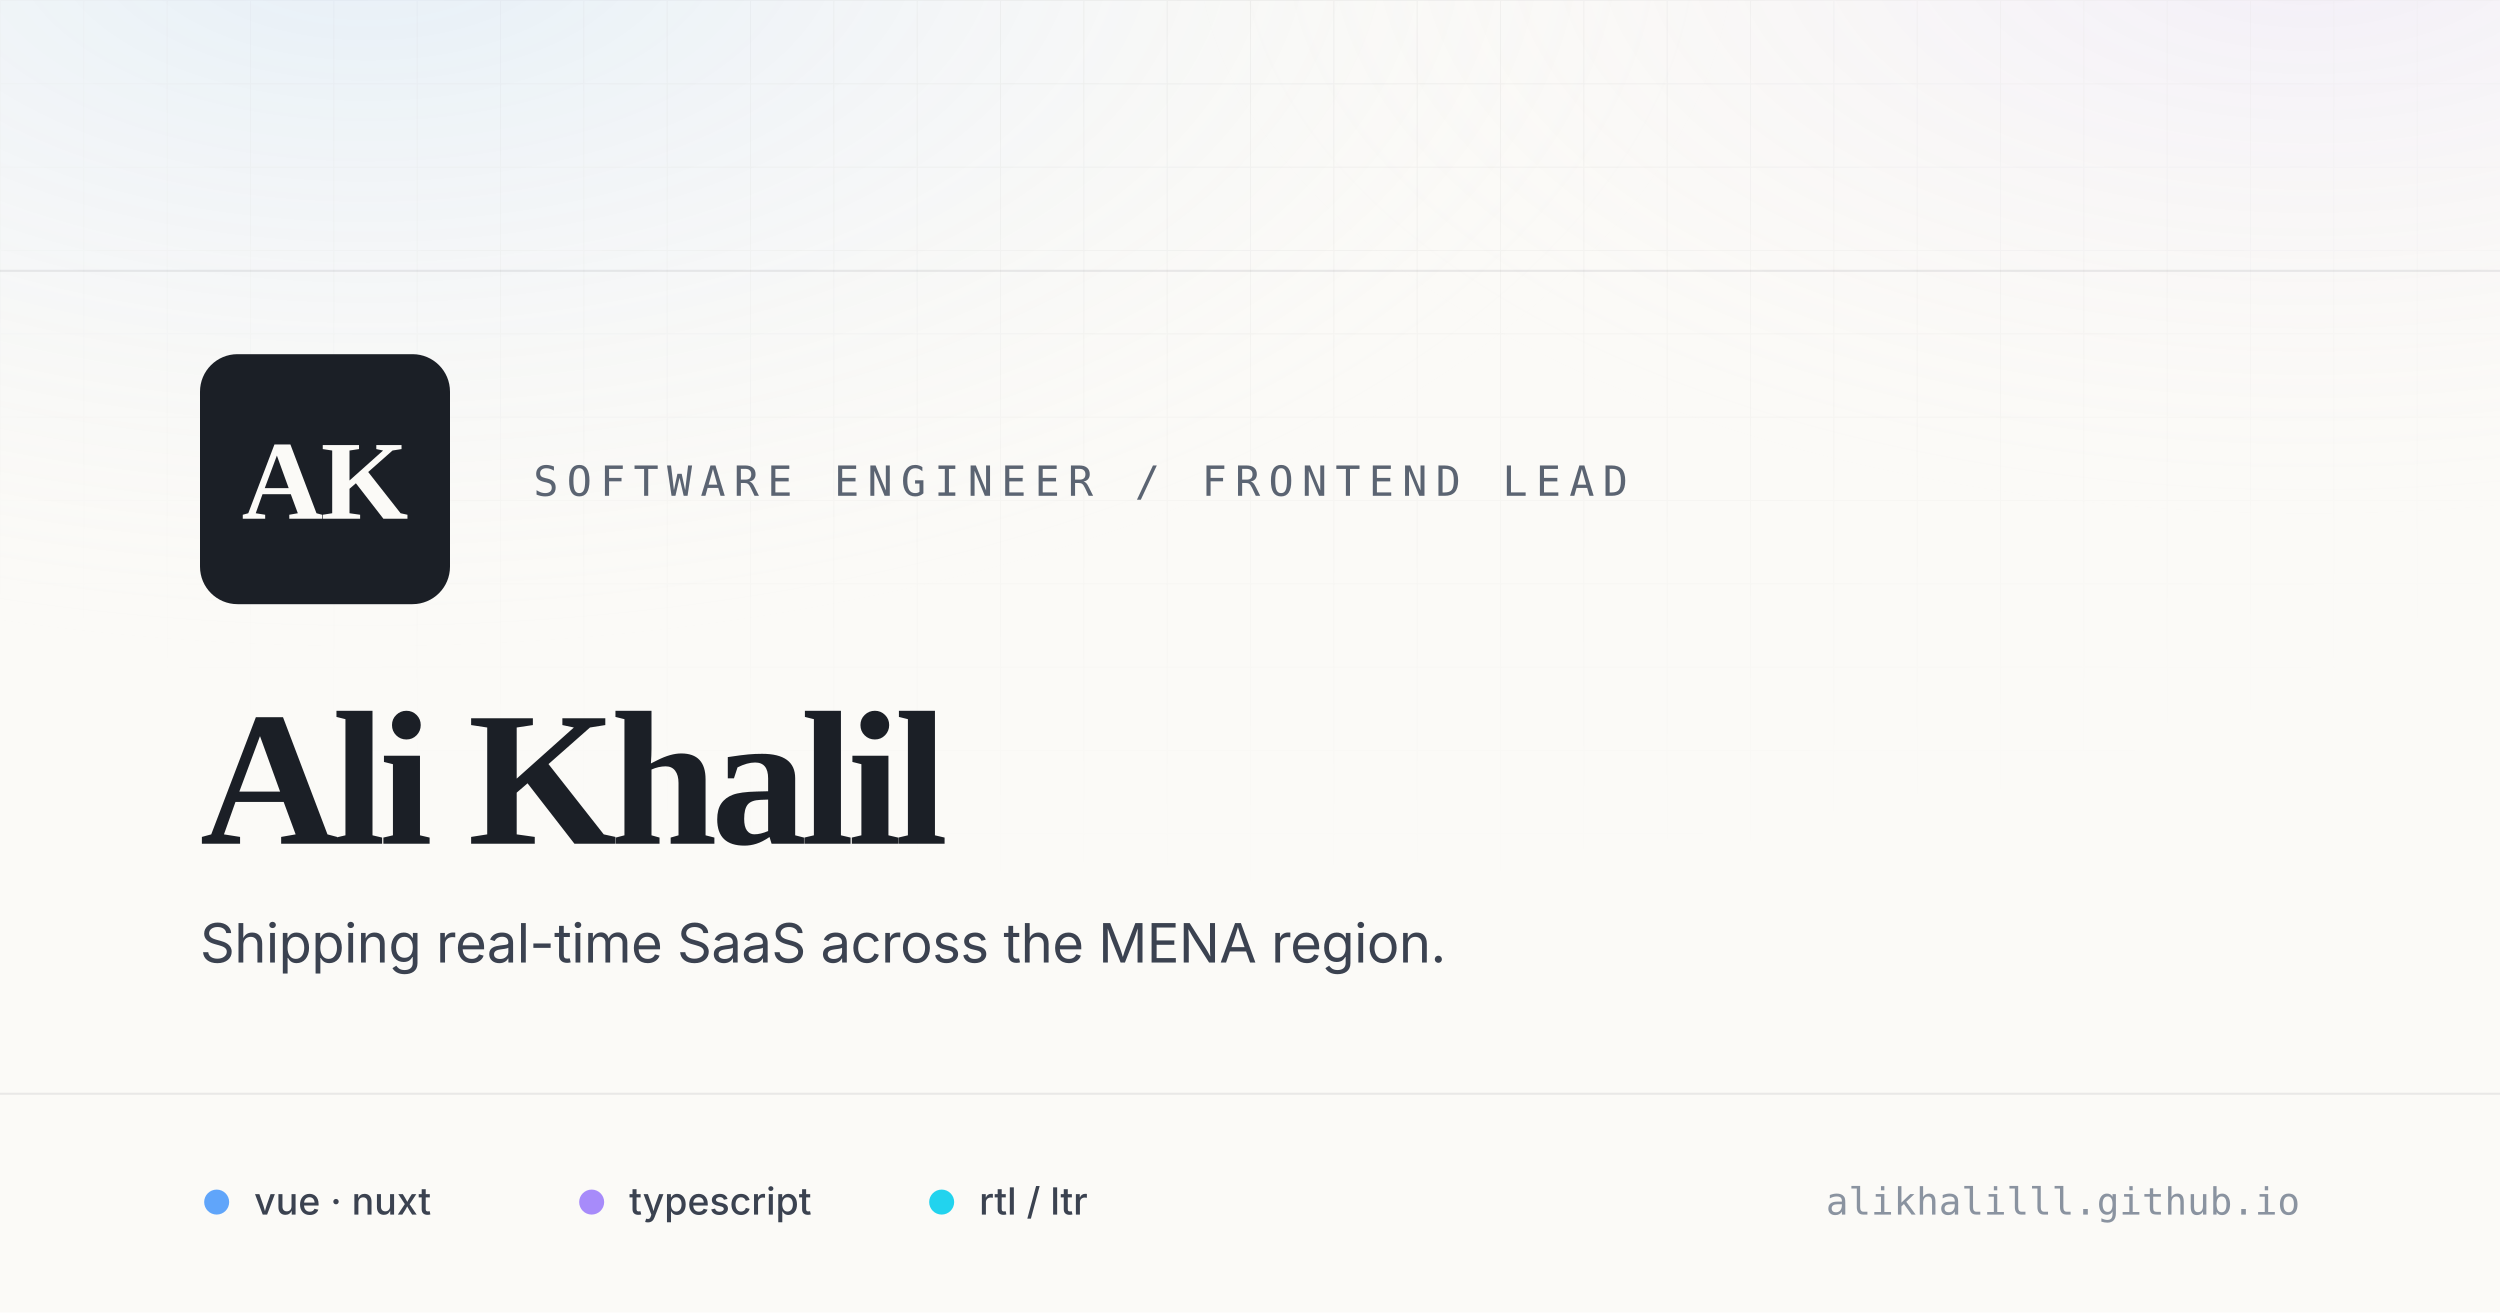
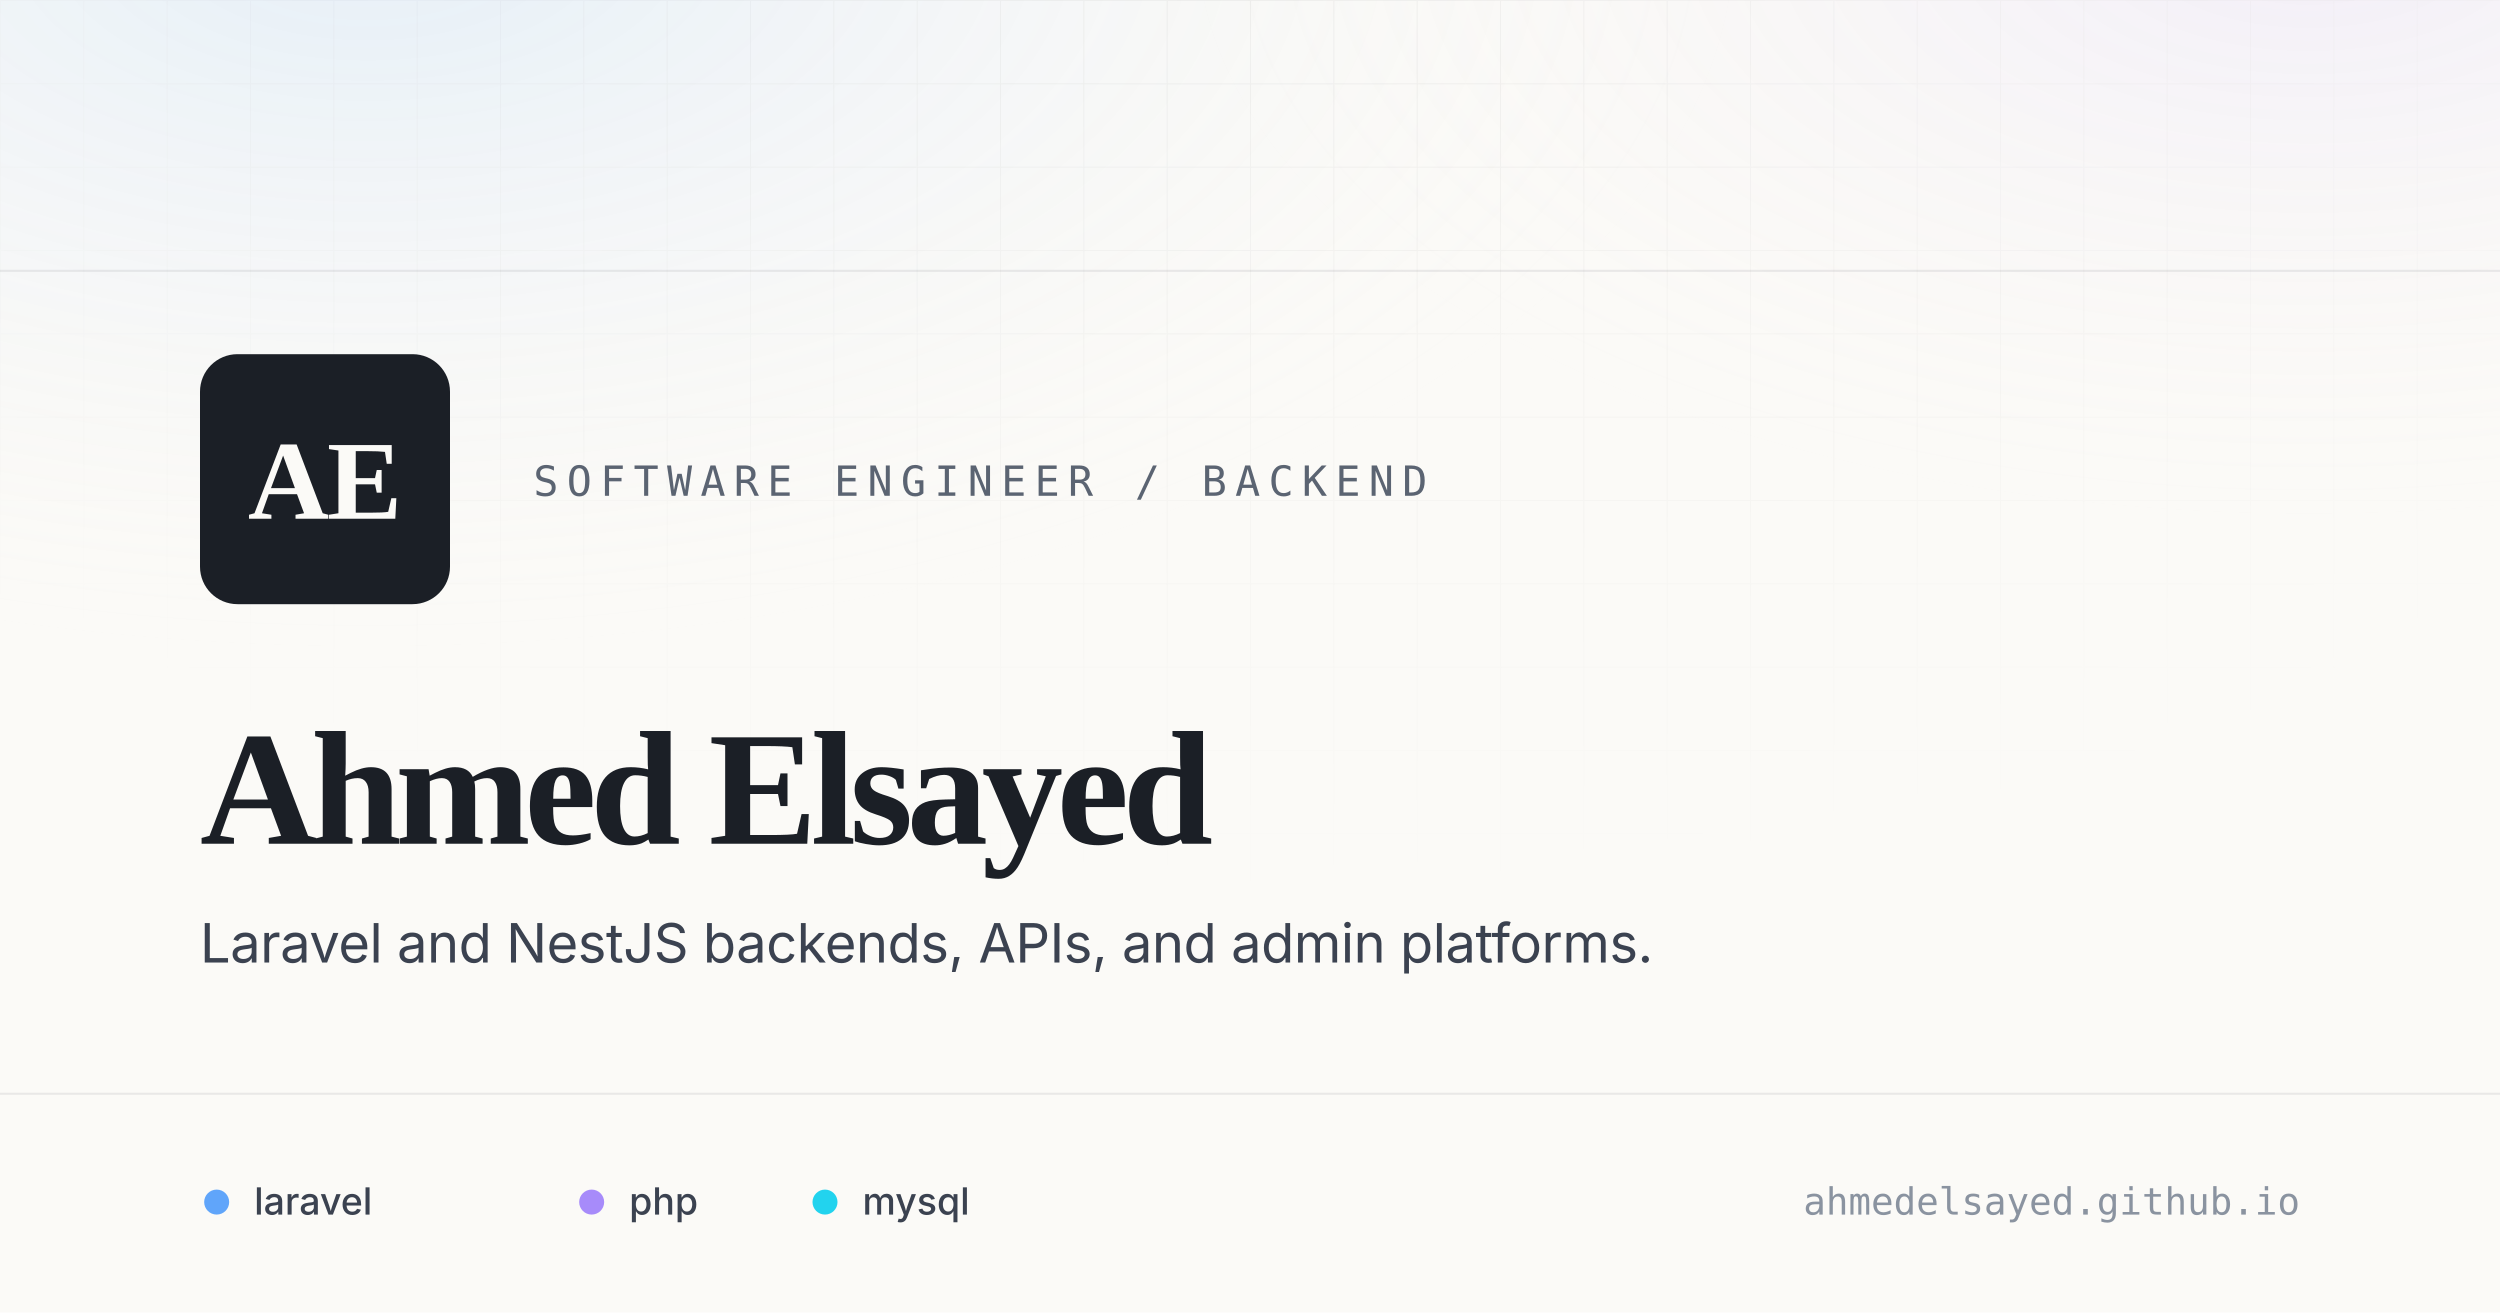
<svg xmlns="http://www.w3.org/2000/svg" viewBox="0 0 1200 630" width="1200" height="630">
  <defs>
    <radialGradient id="glow-blue" cx="15%" cy="-5%" r="55%">
      <stop offset="0%" stop-color="#60a5fa" stop-opacity="0.14" />
      <stop offset="100%" stop-color="#fbfaf7" stop-opacity="0" />
    </radialGradient>
    <radialGradient id="glow-violet" cx="92%" cy="-5%" r="45%">
      <stop offset="0%" stop-color="#a78bfa" stop-opacity="0.1" />
      <stop offset="100%" stop-color="#fbfaf7" stop-opacity="0" />
    </radialGradient>
    <pattern id="grid" x="0" y="0" width="40" height="40" patternUnits="userSpaceOnUse">
      <path d="M40 0 L0 0 0 40" fill="none" stroke="#1b1f26" stroke-opacity="0.05" stroke-width="1" />
    </pattern>
    <radialGradient id="grid-fade" cx="50%" cy="0%" r="70%">
      <stop offset="0%" stop-color="#fff" stop-opacity="1" />
      <stop offset="100%" stop-color="#fff" stop-opacity="0" />
    </radialGradient>
    <mask id="grid-mask">
      <rect width="1200" height="630" fill="url(#grid-fade)" />
    </mask>
  </defs>
  <rect width="1200" height="630" fill="#fbfaf7" />
  <rect width="1200" height="630" fill="url(#grid)" mask="url(#grid-mask)" />
  <rect width="1200" height="630" fill="url(#glow-blue)" />
  <rect width="1200" height="630" fill="url(#glow-violet)" />
  <line x1="0" y1="130" x2="1200" y2="130" stroke="#1b1f26" stroke-opacity="0.08" stroke-width="1" />
  <line x1="0" y1="525" x2="1200" y2="525" stroke="#1b1f26" stroke-opacity="0.08" stroke-width="1" />
  <g transform="translate(96 170)">
    <rect width="120" height="120" rx="18" fill="#1b1f26" />
-     <text x="60" y="79" font-family="'Fraunces', ui-serif, Georgia, 'Times New Roman', serif" font-size="54" font-weight="600" letter-spacing="-1" text-anchor="middle" fill="#fbfaf7">AK</text>
+     <text x="60" y="79" font-family="'Fraunces', ui-serif, Georgia, 'Times New Roman', serif" font-size="54" font-weight="600" letter-spacing="-1" text-anchor="middle" fill="#fbfaf7">AE</text>
  </g>
-   <text x="256" y="238" font-family="ui-monospace, 'SF Mono', Menlo, Consolas, monospace" font-size="20" font-weight="500" letter-spacing="4" fill="#5b6472">SOFTWARE  ENGINEER  /  FRONTEND  LEAD</text>
-   <text x="96" y="405" font-family="'Fraunces', ui-serif, Georgia, 'Times New Roman', serif" font-size="92" font-weight="600" letter-spacing="-3" fill="#1b1f26">Ali Khalil</text>
-   <text x="96" y="462" font-family="'Inter', ui-sans-serif, system-ui, sans-serif" font-size="26" font-weight="400" fill="#3b4250" letter-spacing="-0.2">Shipping real-time SaaS across the MENA region.</text>
+   <text x="256" y="238" font-family="ui-monospace, 'SF Mono', Menlo, Consolas, monospace" font-size="20" font-weight="500" letter-spacing="4" fill="#5b6472">SOFTWARE  ENGINEER  /  BACKEND</text>
+   <text x="96" y="405" font-family="'Fraunces', ui-serif, Georgia, 'Times New Roman', serif" font-size="78" font-weight="600" letter-spacing="-3" fill="#1b1f26">Ahmed Elsayed</text>
+   <text x="96" y="462" font-family="'Inter', ui-sans-serif, system-ui, sans-serif" font-size="26" font-weight="400" fill="#3b4250" letter-spacing="-0.2">Laravel and NestJS backends, APIs, and admin platforms.</text>
  <g transform="translate(96 565)" font-family="'Inter', ui-sans-serif, system-ui, sans-serif">
    <circle cx="8" cy="12" r="6" fill="#60a5fa" />
-     <text x="26" y="18" font-size="18" font-weight="500" fill="#3b4250">vue · nuxt</text>
+     <text x="26" y="18" font-size="18" font-weight="500" fill="#3b4250">laravel</text>
    <circle cx="188" cy="12" r="6" fill="#a78bfa" />
-     <text x="206" y="18" font-size="18" font-weight="500" fill="#3b4250">typescript</text>
-     <circle cx="356" cy="12" r="6" fill="#22d3ee" />
-     <text x="374" y="18" font-size="18" font-weight="500" fill="#3b4250">rtl / ltr</text>
+     <text x="206" y="18" font-size="18" font-weight="500" fill="#3b4250">php</text>
+     <circle cx="300" cy="12" r="6" fill="#22d3ee" />
+     <text x="318" y="18" font-size="18" font-weight="500" fill="#3b4250">mysql</text>
  </g>
-   <text x="1104" y="583" font-family="ui-monospace, 'SF Mono', Menlo, Consolas, monospace" font-size="18" font-weight="500" fill="#8a93a0" text-anchor="end">alikhalilll.github.io</text>
+   <text x="1104" y="583" font-family="ui-monospace, 'SF Mono', Menlo, Consolas, monospace" font-size="18" font-weight="500" fill="#8a93a0" text-anchor="end">ahmedelsayed.github.io</text>
</svg>
